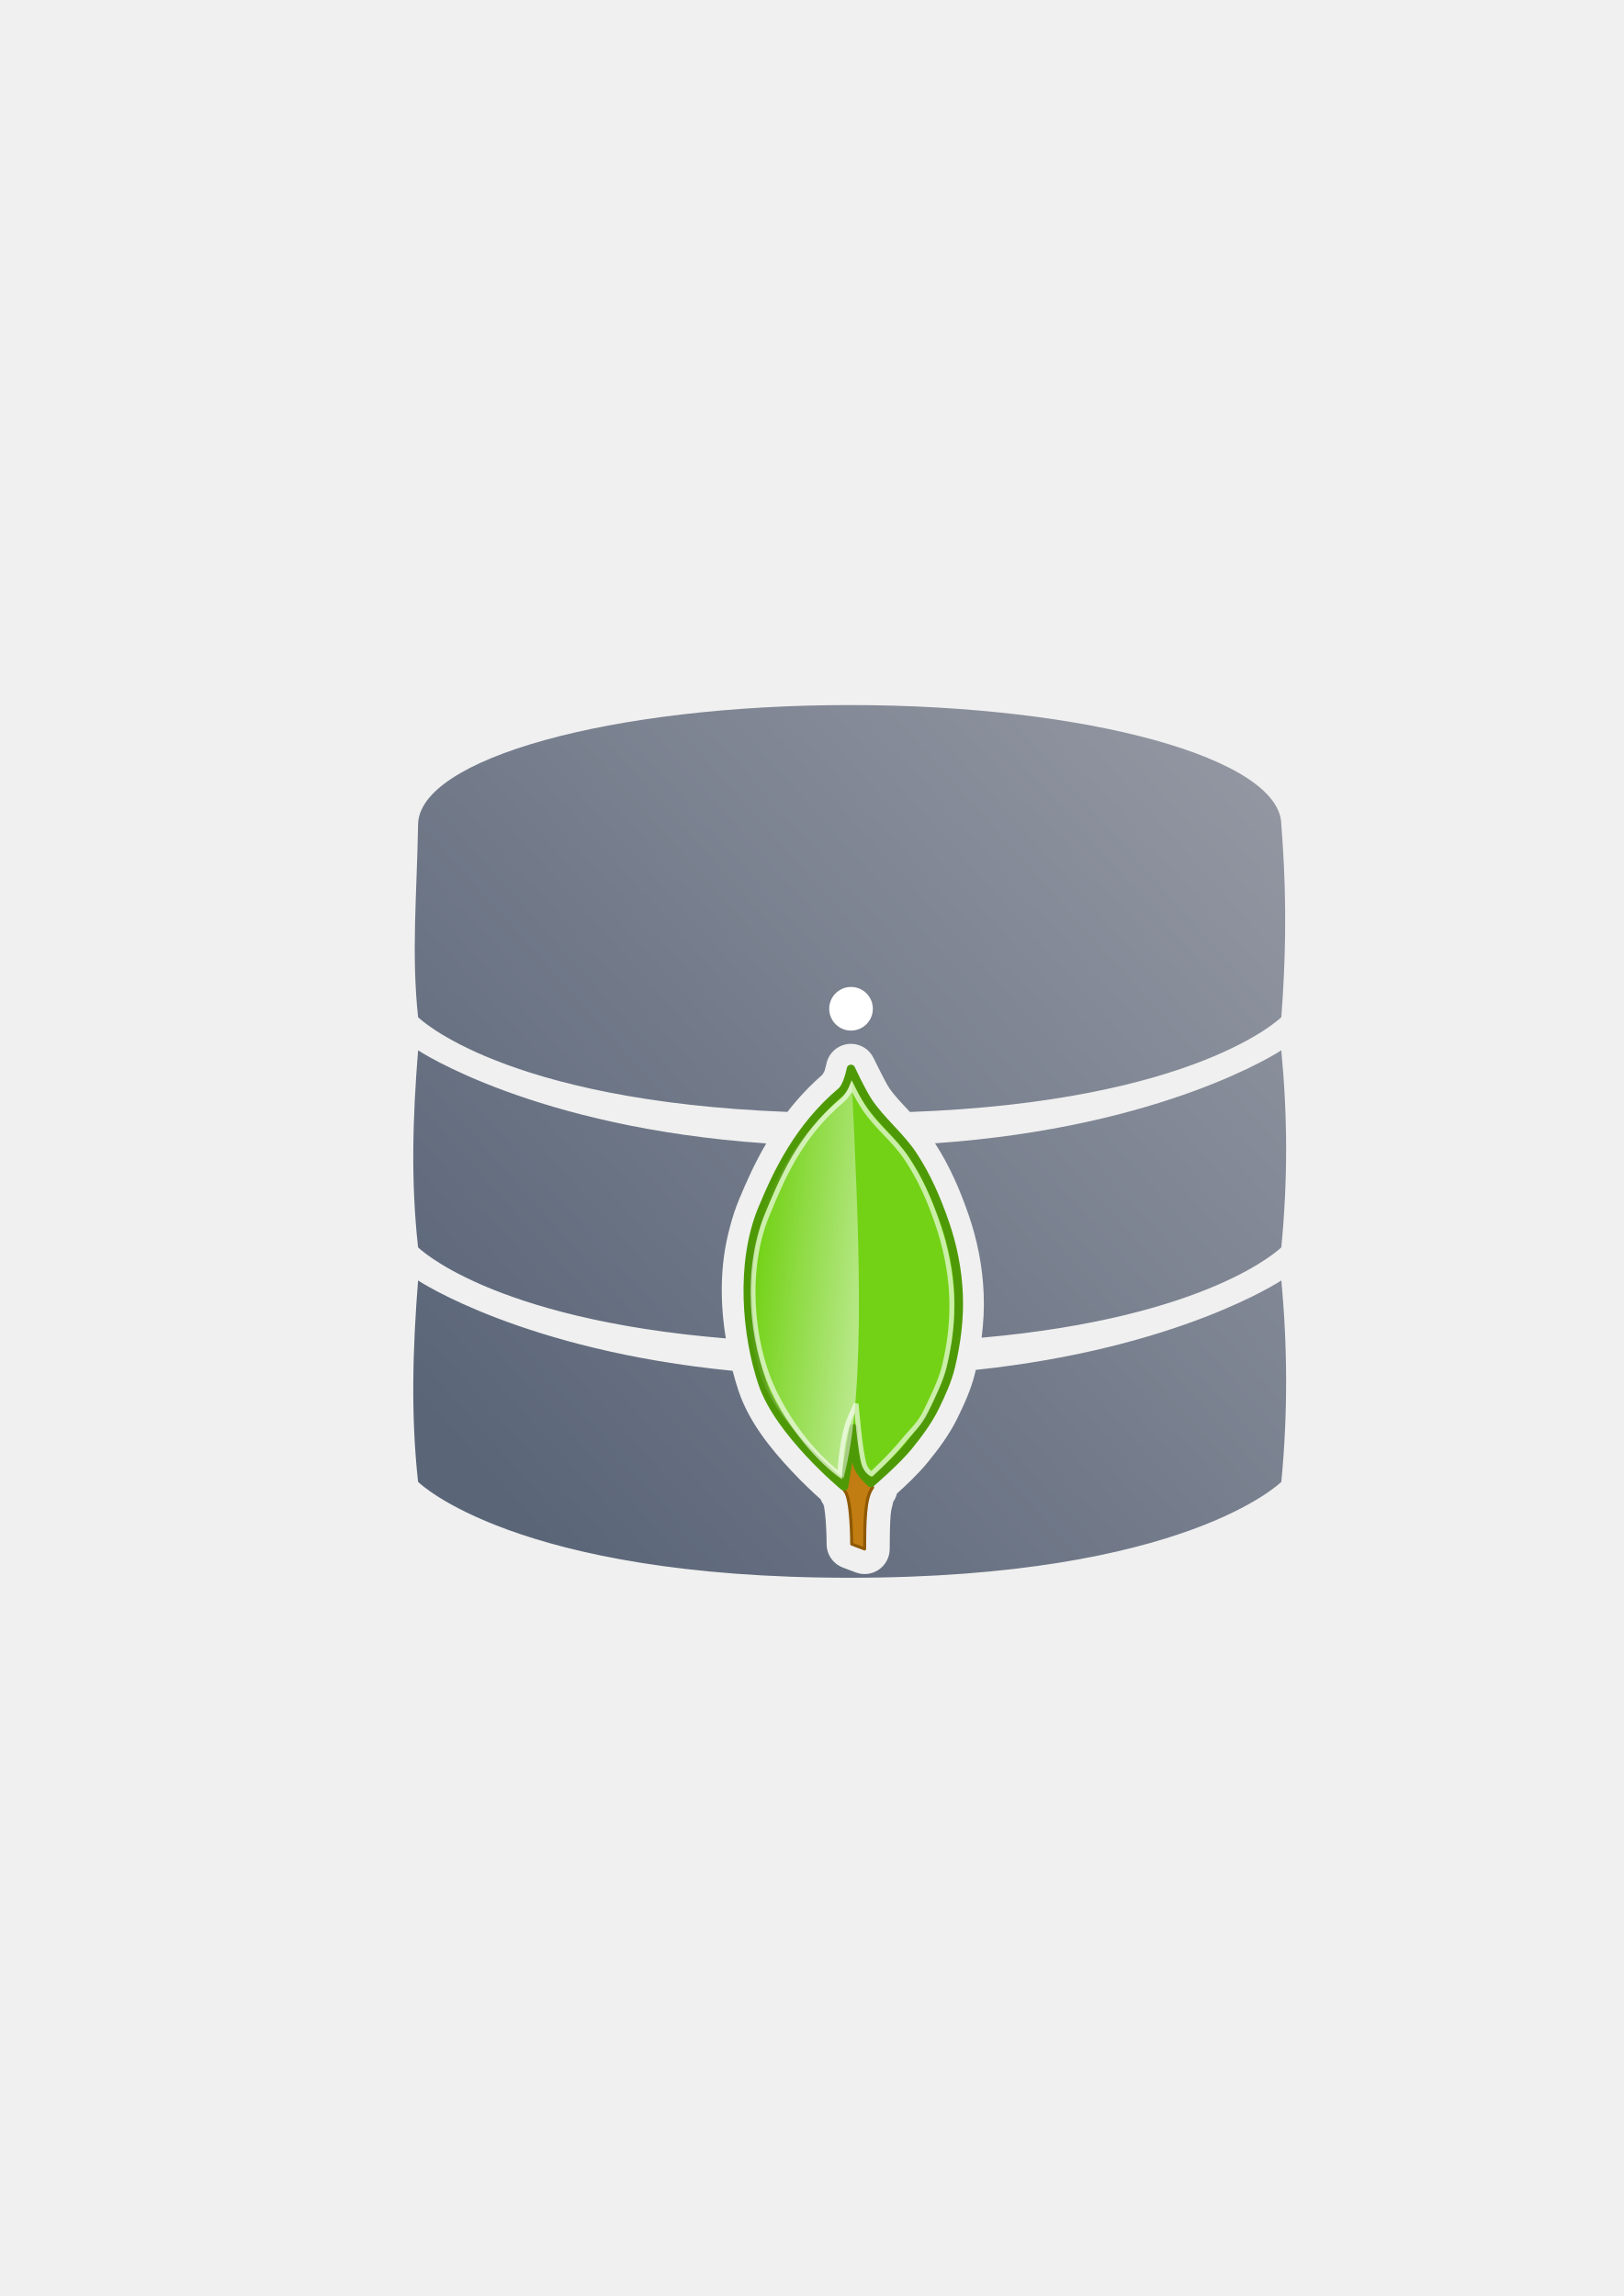
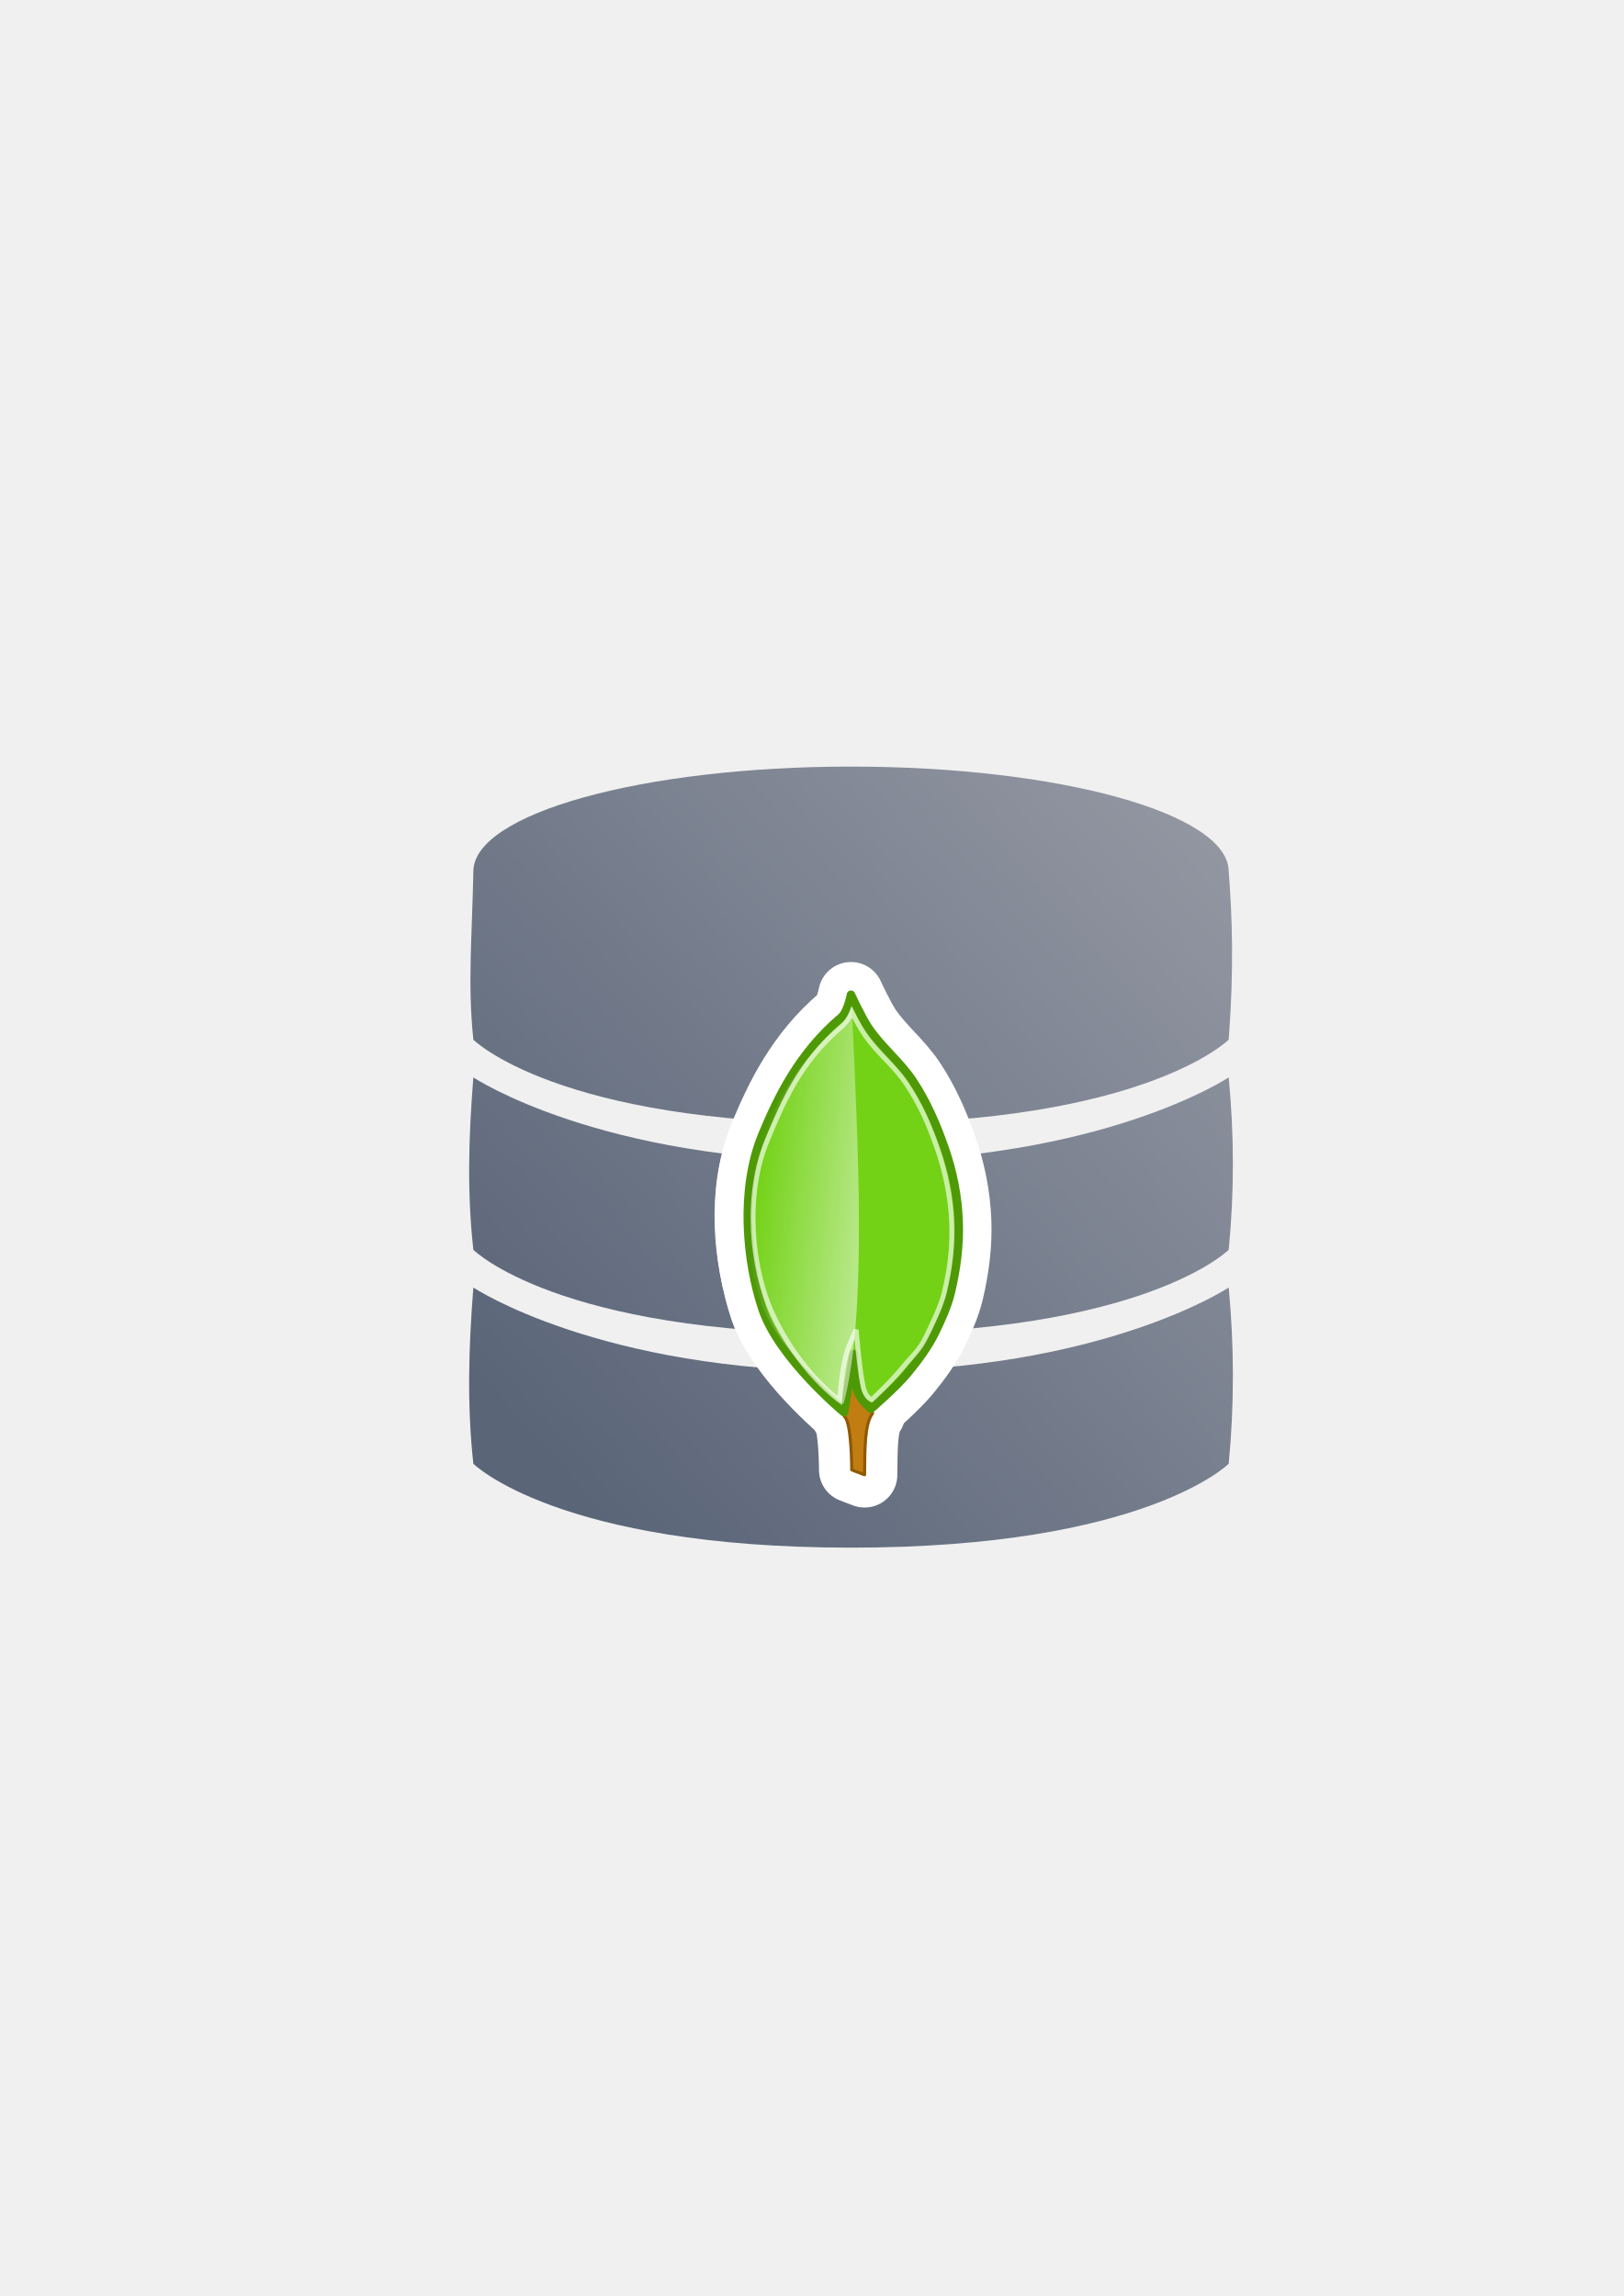
<svg xmlns="http://www.w3.org/2000/svg" xmlns:xlink="http://www.w3.org/1999/xlink" width="210mm" height="297mm" viewBox="0 0 744.094 1052.362" id="svg2" version="1.1">
  <defs id="defs4">
-     <linearGradient id="linearGradient4191">
-       <stop style="stop-color:#9397a2;stop-opacity:1;" offset="0" id="stop4193" />
-       <stop style="stop-color:#5a6578;stop-opacity:1" offset="1" id="stop4195" />
-     </linearGradient>
    <linearGradient id="linearGradient2224">
      <stop id="stop2226" offset="0" style="stop-color:#7c7c7c;stop-opacity:1;" />
      <stop id="stop2228" offset="1" style="stop-color:#b8b8b8;stop-opacity:1;" />
    </linearGradient>
    <linearGradient id="linearGradient15218">
      <stop id="stop15220" offset="0" style="stop-color:#eeeeef;stop-opacity:1;" />
      <stop id="stop2736" offset="0.599" style="stop-color:#d3d7cf;stop-opacity:1;" />
      <stop id="stop2738" offset="0.828" style="stop-color:#ffffff;stop-opacity:1;" />
      <stop id="stop15222" offset="1" style="stop-color:#d3d7cf;stop-opacity:1;" />
    </linearGradient>
    <pattern y="0" x="0" height="6" width="6" patternUnits="userSpaceOnUse" id="EMFhbasepattern" />
    <pattern y="0" x="0" height="6" width="6" patternUnits="userSpaceOnUse" id="EMFhbasepattern-5" />
-     <linearGradient xlink:href="#linearGradient4191" id="linearGradient4197" x1="590" y1="362.226" x2="229.103" y2="686.081" gradientUnits="userSpaceOnUse" />
    <linearGradient xlink:href="#linearGradient3786" id="linearGradient38634" gradientUnits="userSpaceOnUse" gradientTransform="translate(-487.1429,4.285714)" x1="416.105" y1="341.94" x2="230.844" y2="320.512" />
    <linearGradient id="linearGradient3786">
      <stop id="stop3788" offset="0" style="stop-color:#ffffff;stop-opacity:1;" />
      <stop id="stop3790" offset="1" style="stop-color:#ffffff;stop-opacity:0;" />
    </linearGradient>
+     <linearGradient xlink:href="#linearGradient4191" id="linearGradient4197" x1="590" y1="362.226" x2="229.103" y2="686.081" gradientUnits="userSpaceOnUse" gradientTransform="matrix(0.875,0,0,0.875,49.674,66.39505)" />
+     <linearGradient id="linearGradient4191">
+       <stop style="stop-color:#9397a2;stop-opacity:1;" offset="0" id="stop4193" />
+       <stop style="stop-color:#5a6578;stop-opacity:1" offset="1" id="stop4195" />
+     </linearGradient>
+     <linearGradient xlink:href="#linearGradient3786" id="linearGradient4196" gradientUnits="userSpaceOnUse" gradientTransform="translate(-487.1429,4.285714)" x1="416.105" y1="341.94" x2="230.844" y2="320.512" />
  </defs>
  <g id="layer1">
+     <g id="g4159" transform="translate(-0.39196,2.201885)">
+       <path id="path4165" d="m 390.393,349.16 c -95.587,0 -173.076,21.525 -173.076,48.077 -0.558,29.431 -2.695,51.543 0,77.096 0,0 38.461,38.462 173.076,38.462 134.615,0 173.076,-38.462 173.076,-38.462 2.486,-33.055 1.601,-56.584 0,-77.096 0,-26.552 -77.489,-48.077 -173.076,-48.077 z M 217.317,491.622 c -2.16,27.193 -2.942,52.464 0,79.019 0,0 38.461,38.462 173.076,38.462 134.615,0 173.076,-38.462 173.076,-38.462 2.617,-27.25 2.511,-52.41 0,-79.019 0,0 -57.692,38.462 -173.076,38.462 -115.384,0 -173.076,-38.462 -173.076,-38.462 z m 0,96.308 c -2.16,27.193 -2.942,54.214 0,80.769 0,0 38.461,38.462 173.076,38.462 134.615,0 173.076,-38.462 173.076,-38.462 2.617,-27.25 2.511,-54.16 0,-80.769 0,0 -57.692,38.462 -173.076,38.462 -115.384,0 -173.076,-38.462 -173.076,-38.462 z" style="color:#000000;clip-rule:nonzero;display:inline;overflow:visible;visibility:visible;opacity:1;isolation:auto;mix-blend-mode:normal;color-interpolation:sRGB;color-interpolation-filters:linearRGB;solid-color:#000000;solid-opacity:1;fill:url(#linearGradient4197);fill-opacity:1;fill-rule:nonzero;stroke:none;stroke-width:3.6;stroke-linecap:butt;stroke-linejoin:round;stroke-miterlimit:4;stroke-dasharray:none;stroke-dashoffset:0;stroke-opacity:1;color-rendering:auto;image-rendering:auto;shape-rendering:auto;text-rendering:auto;enable-background:accumulate" />
+       <circle r="8.75" cy="470.962" cx="390.924" id="path4199-2" style="color:#000000;clip-rule:nonzero;display:inline;overflow:visible;visibility:visible;opacity:1;isolation:auto;mix-blend-mode:normal;color-interpolation:sRGB;color-interpolation-filters:linearRGB;solid-color:#000000;solid-opacity:1;fill:#ffffff;fill-opacity:1;fill-rule:nonzero;stroke:none;stroke-width:3.6;stroke-linecap:butt;stroke-linejoin:round;stroke-miterlimit:4;stroke-dasharray:none;stroke-dashoffset:0;stroke-opacity:1;color-rendering:auto;image-rendering:auto;shape-rendering:auto;text-rendering:auto;enable-background:accumulate" />
+     </g>
    <rect style="opacity:1;fill:none;fill-opacity:1;stroke:none;stroke-width:23;stroke-linecap:butt;stroke-linejoin:round;stroke-miterlimit:4;stroke-dasharray:none;stroke-opacity:1" id="rect4160" width="400" height="400" x="190" y="322.362" />
-     <path style="color:#000000;clip-rule:nonzero;display:inline;overflow:visible;visibility:visible;opacity:1;isolation:auto;mix-blend-mode:normal;color-interpolation:sRGB;color-interpolation-filters:linearRGB;solid-color:#000000;solid-opacity:1;fill:url(#linearGradient4197);fill-opacity:1;fill-rule:nonzero;stroke:none;stroke-width:3.6;stroke-linecap:butt;stroke-linejoin:round;stroke-miterlimit:4;stroke-dasharray:none;stroke-dashoffset:0;stroke-opacity:1;color-rendering:auto;image-rendering:auto;shape-rendering:auto;text-rendering:auto;enable-background:accumulate" d="M 389.393 323.16 C 280.15 323.16 191.592 347.76 191.592 378.105 C 190.954 411.741 188.511 437.011 191.592 466.215 C 191.592 466.215 230.042 504.652 360.846 509.637 C 365.685 503.376 371.383 497.227 378.178 491.49 C 375.633 493.639 377.418 492.201 377.912 490.67 C 378.406 489.139 378.676 487.773 378.676 487.773 A 11.501 11.501 0 0 1 390.418 478.445 A 11.501 11.501 0 0 1 400.416 485.121 C 400.416 485.121 405.666 495.938 407.482 498.648 C 409.813 502.127 413.243 505.623 417.004 509.676 C 548.568 504.841 587.193 466.215 587.193 466.215 C 590.034 428.437 589.023 401.548 587.193 378.105 C 587.193 347.76 498.635 323.16 389.393 323.16 z M 191.592 481.402 C 189.123 512.48 188.229 541.36 191.592 571.709 C 191.592 571.709 224.433 604.532 332.635 613.449 C 329.976 597.549 329.807 579.768 334.367 562.947 C 335.51 558.401 336.962 553.92 338.777 549.562 C 341.962 541.916 345.855 533.118 351.148 524.076 C 244.785 516.851 191.592 481.402 191.592 481.402 z M 587.193 481.402 C 587.193 481.402 534.284 516.664 428.486 524.02 C 435.249 534.432 439.98 545.554 443.803 556.582 C 447.857 568.28 450.285 580.437 450.793 592.9 C 451.072 599.741 450.692 606.497 449.844 613.133 C 555.101 603.783 587.193 571.709 587.193 571.709 C 590.184 540.566 590.063 511.813 587.193 481.402 z M 380.145 527.105 C 371.835 538.039 367.014 549.625 362.197 561.189 C 355.729 576.719 355.657 597.983 359.268 615.066 C 366.424 615.356 373.847 615.549 381.57 615.625 C 382.263 588.396 381.373 557.228 380.145 527.105 z M 403.65 534.34 C 404.858 561.652 405.783 589.744 405.123 615.502 C 411.387 615.375 417.465 615.178 423.34 614.908 C 424.456 608.172 424.914 601.617 424.629 594.633 C 424.222 584.65 422.061 574.04 418.689 564.314 C 415.084 553.912 411.583 545.869 405.863 537.285 C 405.196 536.284 404.441 535.31 403.65 534.34 z M 191.592 586.896 C 189.123 617.974 188.229 648.856 191.592 679.205 C 191.592 679.205 235.547 723.16 389.393 723.16 C 543.238 723.16 587.193 679.205 587.193 679.205 C 590.184 648.062 590.063 617.307 587.193 586.896 C 587.193 586.896 540.517 618.008 447.174 627.881 C 447.082 628.278 446.999 628.679 446.904 629.074 C 445.016 636.931 441.839 643.644 438.914 649.693 C 435.123 657.536 429.876 664.451 425.139 670.258 C 420.896 675.458 415.031 680.984 411.039 684.562 A 11.501 11.501 0 0 1 408.949 688.904 C 409.981 687.58 408.51 690.213 408.148 694.436 C 407.787 698.658 407.785 704.306 407.719 710.098 A 11.501 11.501 0 0 1 392.127 720.713 L 386.219 718.463 A 11.501 11.501 0 0 1 378.812 707.717 C 378.812 707.717 378.807 702.816 378.453 697.674 C 378.276 695.103 377.997 692.481 377.688 690.758 C 377.597 690.251 377.394 689.84 377.205 689.525 C 377.481 689.876 377.957 690.44 378.74 691.295 C 377.375 689.806 376.561 688.428 376.045 687.164 C 372.901 684.366 368.018 679.851 362.537 673.979 C 353.612 664.416 343.333 652.052 338.49 637.602 C 337.503 634.655 336.583 631.539 335.744 628.299 C 239.649 618.923 191.592 586.896 191.592 586.896 z M 419.314 630.076 C 414.493 630.329 409.557 630.519 404.527 630.65 C 404.315 634.529 404.062 638.342 403.754 642.062 A 11.501 11.501 0 0 1 403.822 642.582 C 403.822 642.582 404.261 647.794 404.857 653.387 C 409.93 647.199 411.848 646.188 414.031 641.672 C 415.782 638.05 417.777 633.801 419.314 630.076 z M 363.959 630.289 C 364.11 630.636 364.259 630.986 364.414 631.322 C 368.317 639.796 372.778 646.553 376.947 651.879 C 378.034 647.945 379.174 644.988 380.211 642.551 C 380.521 638.769 380.777 634.833 380.99 630.785 C 375.18 630.702 369.502 630.535 363.959 630.289 z " id="path4165" />
-     <circle style="color:#000000;clip-rule:nonzero;display:inline;overflow:visible;visibility:visible;opacity:1;isolation:auto;mix-blend-mode:normal;color-interpolation:sRGB;color-interpolation-filters:linearRGB;solid-color:#000000;solid-opacity:1;fill:#ffffff;fill-opacity:1;fill-rule:nonzero;stroke:none;stroke-width:3.6;stroke-linecap:butt;stroke-linejoin:round;stroke-miterlimit:4;stroke-dasharray:none;stroke-dashoffset:0;stroke-opacity:1;color-rendering:auto;image-rendering:auto;shape-rendering:auto;text-rendering:auto;enable-background:accumulate" id="path4199" cx="390" cy="462.362" r="10" />
-     <g transform="matrix(0.5569564,0,0,0.5569564,328.1443,373.3647)" id="g3834">
+     <g id="g4184" transform="matrix(0.5569564,0,0,0.5569564,328.1443,339.3647)" style="stroke:#ffffff;stroke-width:53.864;stroke-linejoin:round;stroke-miterlimit:4;stroke-dasharray:none">
+       <path id="path4186" d="m 122.228,604.36 -10.607,-4.041 c 0,0 0,-37.376 -5.556,-43.437 -5.556,-6.061 8.586,-46.467 8.586,-46.467 l 14.142,43.437 c -6.737,8.648 -6.334,30.15 -6.566,50.508 z" style="fill:#c17d11;stroke:#ffffff;stroke-width:53.864;stroke-linecap:butt;stroke-linejoin:round;stroke-miterlimit:4;stroke-dasharray:none;stroke-opacity:1" />
+       <g transform="translate(286.7244,59.0765)" id="g4188" style="stroke:#ffffff;stroke-width:53.864;stroke-linejoin:round;stroke-miterlimit:4;stroke-dasharray:none">
+         <path style="fill:#73d216;stroke:#ffffff;stroke-width:53.864;stroke-linecap:butt;stroke-linejoin:round;stroke-miterlimit:4;stroke-dasharray:none;stroke-opacity:1" d="m -181.429,493.791 c 0,0 -53.481,-44.236 -67.143,-85 -13.029,-38.875 -18.848,-98.321 0,-143.571 12.411,-29.797 29.697,-66.626 65,-96.429 5.136,-4.336 7.857,-18.571 7.857,-18.571 0,0 8.594,18.649 14.286,27.143 10.539,15.726 25.932,27.817 36.429,43.571 11.455,17.193 19.662,36.194 26.429,55.714 6.668,19.237 10.603,39.029 11.429,59.286 0.813,19.951 -1.763,39.871 -6.429,59.286 -2.762,11.494 -7.712,22.214 -12.857,32.857 -5.548,11.476 -14.085,22.98 -22.143,32.857 -9.898,12.133 -30.714,30 -30.714,30 0,0 -8.5,-7.42 -10.714,-13.571 -3.571,-9.92 -3.571,-31.429 -3.571,-31.429 z" id="path4190" />
+         <path id="path4192" d="m -181.844,486.94 c 0,0 -53.481,-42.442 -67.143,-81.554 -13.029,-37.299 -18.848,-94.335 0,-137.751 12.411,-28.589 29.697,-63.925 65,-92.519 5.136,-4.16 8.929,-15.319 8.929,-15.319 5.16,113.544 12.833,254.202 -6.786,327.143 z" style="fill:url(#linearGradient38634);fill-opacity:1;stroke:#ffffff;stroke-width:53.864;stroke-linejoin:round;stroke-miterlimit:4;stroke-dasharray:none" />
+         <path id="path4194" d="m -185,484.148 c 0,0 -33.124,-23.164 -55.357,-71.429 -17.154,-37.239 -23.133,-97.25 -4.286,-142.5 12.411,-29.797 26.483,-64.483 61.786,-94.286 5.136,-4.336 7.857,-11.429 7.857,-11.429 0,0 4.665,9.721 10.357,18.214 10.539,15.726 24.146,25.317 34.643,41.071 11.455,17.193 18.591,33.694 25.357,53.214 6.668,19.237 10.96,40.101 11.786,60.357 0.813,19.951 -1.406,38.443 -6.071,57.857 -2.762,11.494 -9.855,25.786 -15,36.429 -5.548,11.476 -11.228,15.48 -19.286,25.357 -9.898,12.133 -25.357,26.429 -25.357,26.429 0,0 -3.857,-0.991 -6.071,-7.143 -3.571,-9.92 -6.786,-50.357 -6.786,-50.357 -5.312,11.788 -11.006,19.878 -13.571,58.214 z" style="opacity:0.629;fill:none;stroke:#ffffff;stroke-width:53.864;stroke-linecap:butt;stroke-linejoin:round;stroke-miterlimit:4;stroke-dasharray:none;stroke-opacity:1" />
+       </g>
+     </g>
+     <g transform="matrix(0.5569564,0,0,0.5569564,328.1443,339.3647)" id="g3834">
      <path style="fill:#c17d11;stroke:#8f5902;stroke-width:2.5;stroke-linecap:butt;stroke-linejoin:round;stroke-miterlimit:4;stroke-dasharray:none;stroke-opacity:1" d="m 122.228,604.36 -10.607,-4.041 c 0,0 0,-37.376 -5.556,-43.437 -5.556,-6.061 8.586,-46.467 8.586,-46.467 l 14.142,43.437 c -6.737,8.648 -6.334,30.15 -6.566,50.508 z" id="path3836" />
      <g id="g3838" transform="translate(286.7244,59.0765)">
        <path id="path3840" d="m -181.429,493.791 c 0,0 -53.481,-44.236 -67.143,-85 -13.029,-38.875 -18.848,-98.321 0,-143.571 12.411,-29.797 29.697,-66.626 65,-96.429 5.136,-4.336 7.857,-18.571 7.857,-18.571 0,0 8.594,18.649 14.286,27.143 10.539,15.726 25.932,27.817 36.429,43.571 11.455,17.193 19.662,36.194 26.429,55.714 6.668,19.237 10.603,39.029 11.429,59.286 0.813,19.951 -1.763,39.871 -6.429,59.286 -2.762,11.494 -7.712,22.214 -12.857,32.857 -5.548,11.476 -14.085,22.98 -22.143,32.857 -9.898,12.133 -30.714,30 -30.714,30 0,0 -8.5,-7.42 -10.714,-13.571 -3.571,-9.92 -3.571,-31.429 -3.571,-31.429 z" style="fill:#73d216;stroke:#4e9a06;stroke-width:7;stroke-linecap:butt;stroke-linejoin:round;stroke-miterlimit:4;stroke-dasharray:none;stroke-opacity:1" />
-         <path style="fill:url(#linearGradient38634);fill-opacity:1;stroke:none" d="m -181.844,486.94 c 0,0 -53.481,-42.442 -67.143,-81.554 -13.029,-37.299 -18.848,-94.335 0,-137.751 12.411,-28.589 29.697,-63.925 65,-92.519 5.136,-4.16 8.929,-15.319 8.929,-15.319 5.16,113.544 12.833,254.202 -6.786,327.143 z" id="path3842" />
+         <path style="fill:url(#linearGradient4196);fill-opacity:1;stroke:none" d="m -181.844,486.94 c 0,0 -53.481,-42.442 -67.143,-81.554 -13.029,-37.299 -18.848,-94.335 0,-137.751 12.411,-28.589 29.697,-63.925 65,-92.519 5.136,-4.16 8.929,-15.319 8.929,-15.319 5.16,113.544 12.833,254.202 -6.786,327.143 z" id="path3842" />
        <path style="opacity:0.629;fill:none;stroke:#ffffff;stroke-width:4;stroke-linecap:butt;stroke-linejoin:miter;stroke-miterlimit:4;stroke-dasharray:none;stroke-opacity:1" d="m -185,484.148 c 0,0 -33.124,-23.164 -55.357,-71.429 -17.154,-37.239 -23.133,-97.25 -4.286,-142.5 12.411,-29.797 26.483,-64.483 61.786,-94.286 5.136,-4.336 7.857,-11.429 7.857,-11.429 0,0 4.665,9.721 10.357,18.214 10.539,15.726 24.146,25.317 34.643,41.071 11.455,17.193 18.591,33.694 25.357,53.214 6.668,19.237 10.96,40.101 11.786,60.357 0.813,19.951 -1.406,38.443 -6.071,57.857 -2.762,11.494 -9.855,25.786 -15,36.429 -5.548,11.476 -11.228,15.48 -19.286,25.357 -9.898,12.133 -25.357,26.429 -25.357,26.429 0,0 -3.857,-0.991 -6.071,-7.143 -3.571,-9.92 -6.786,-50.357 -6.786,-50.357 -5.312,11.788 -11.006,19.878 -13.571,58.214 z" id="path3844" />
      </g>
    </g>
  </g>
</svg>
